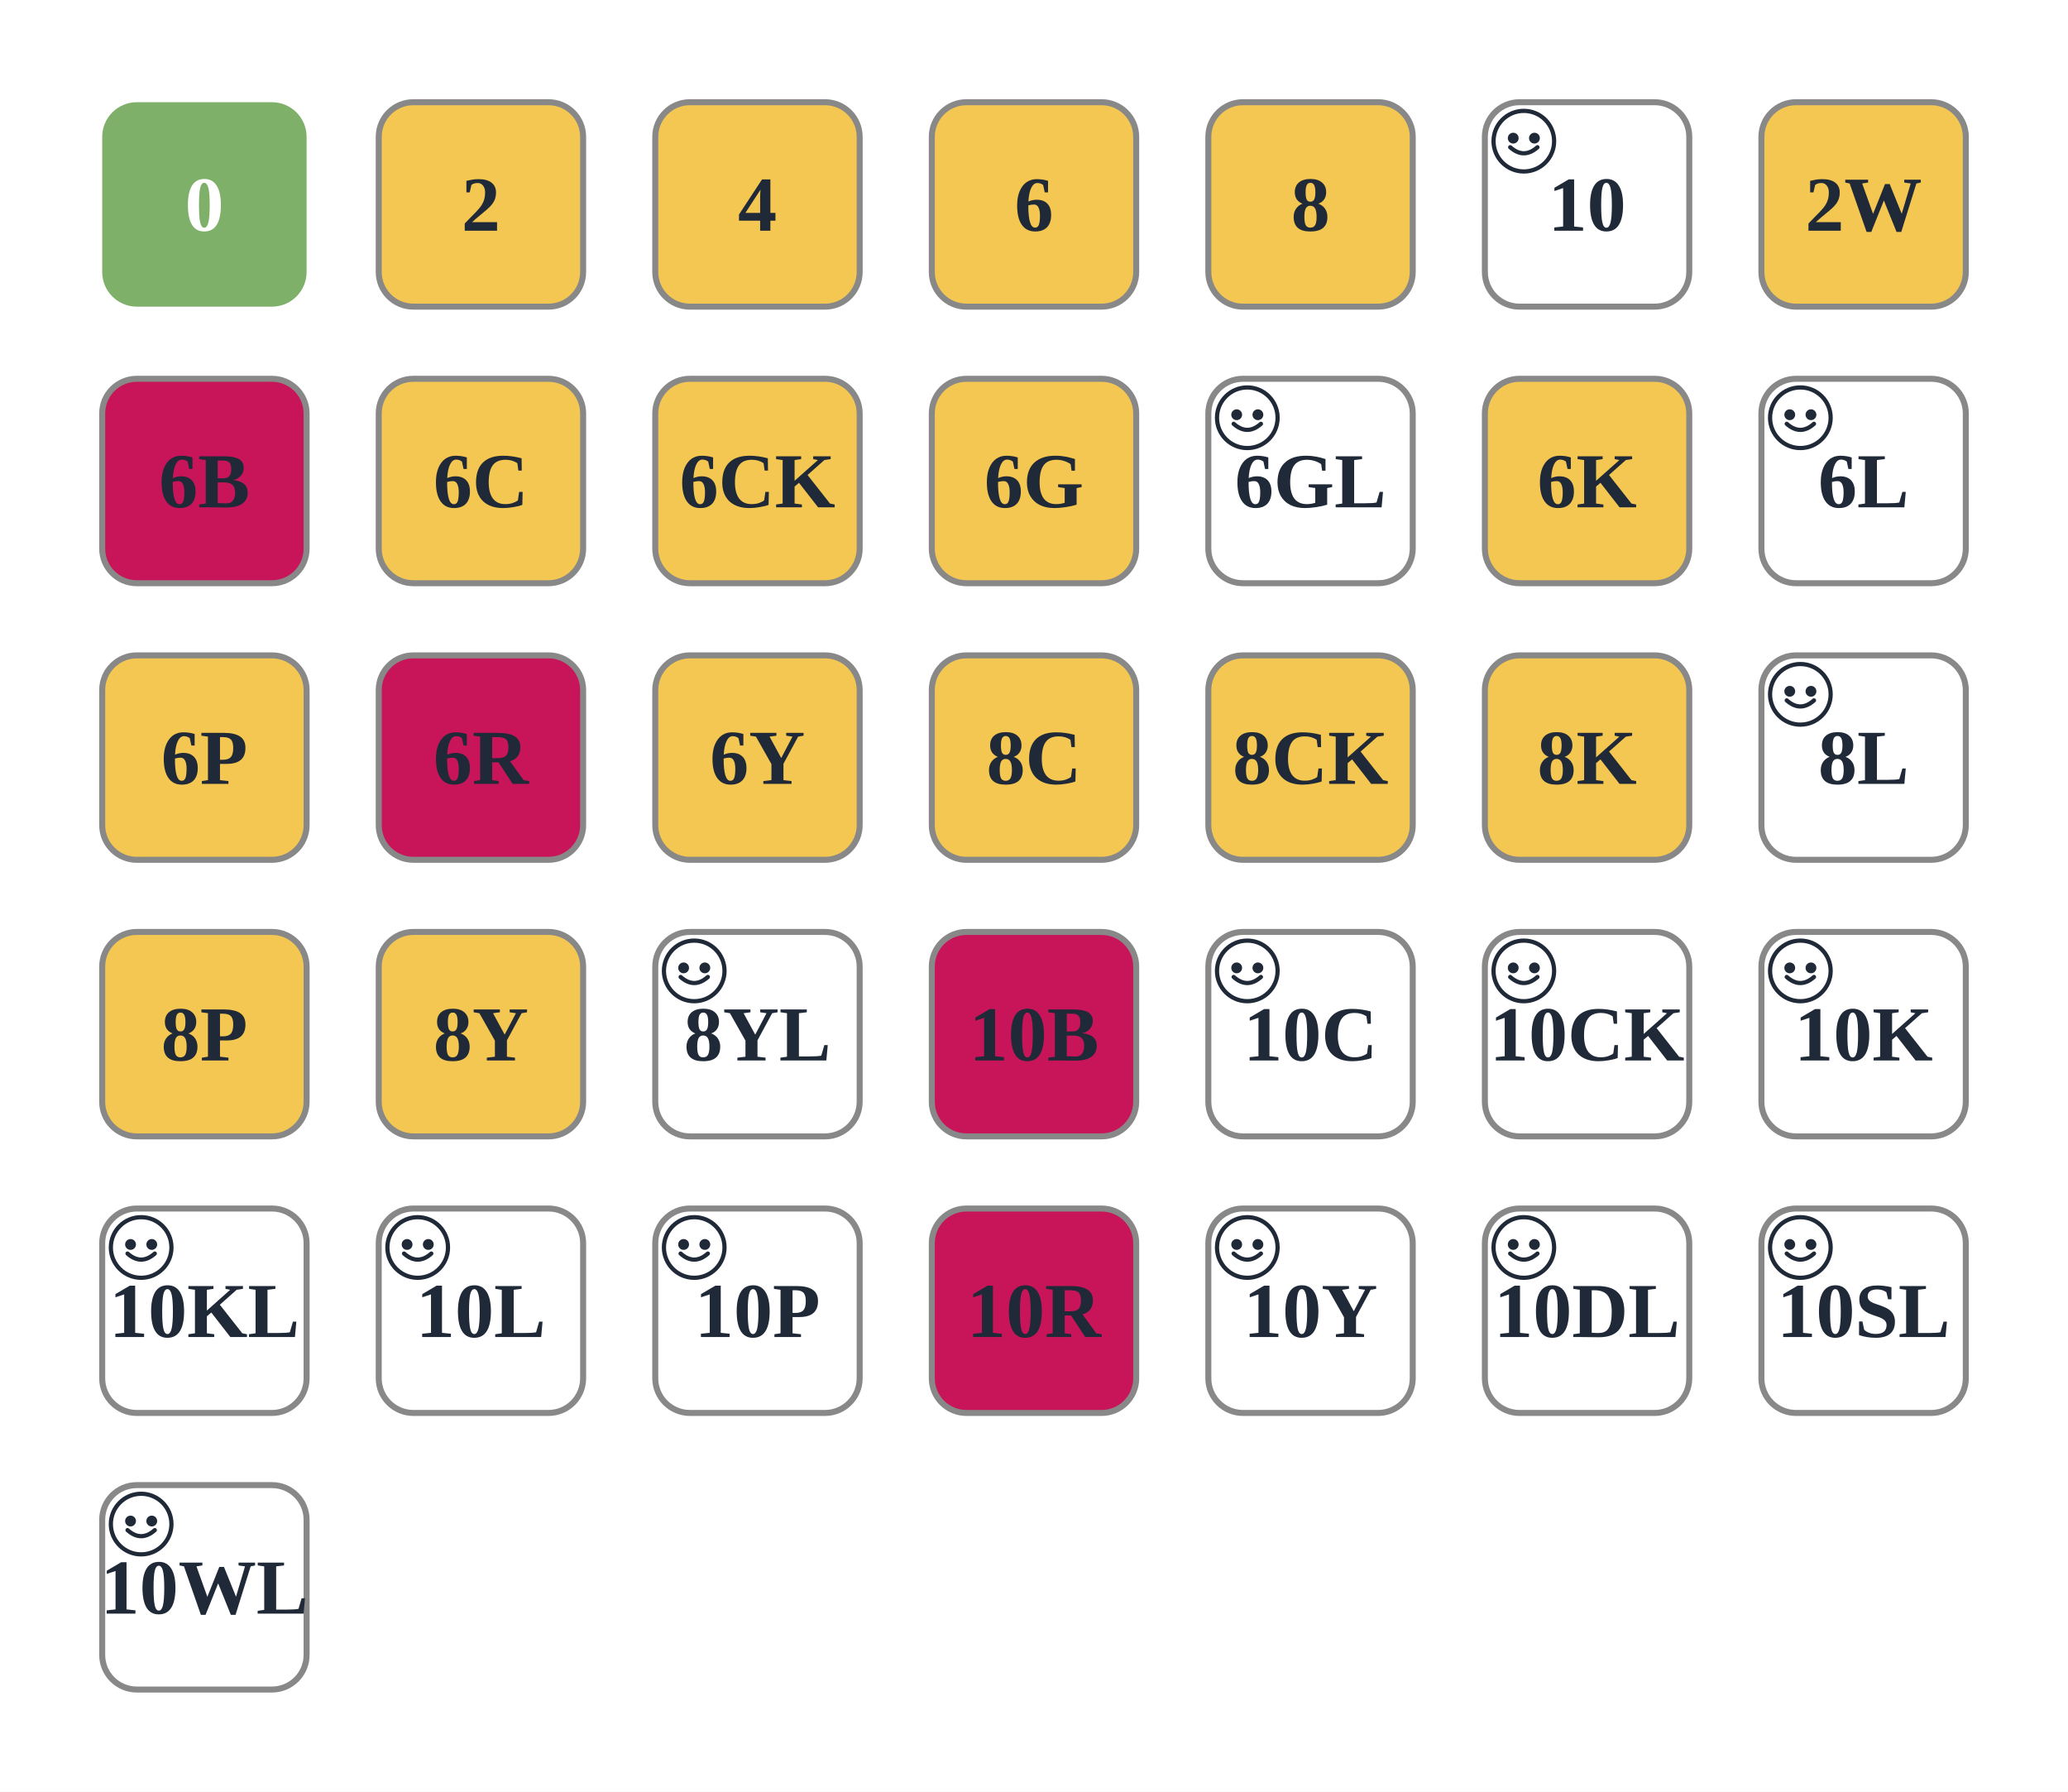
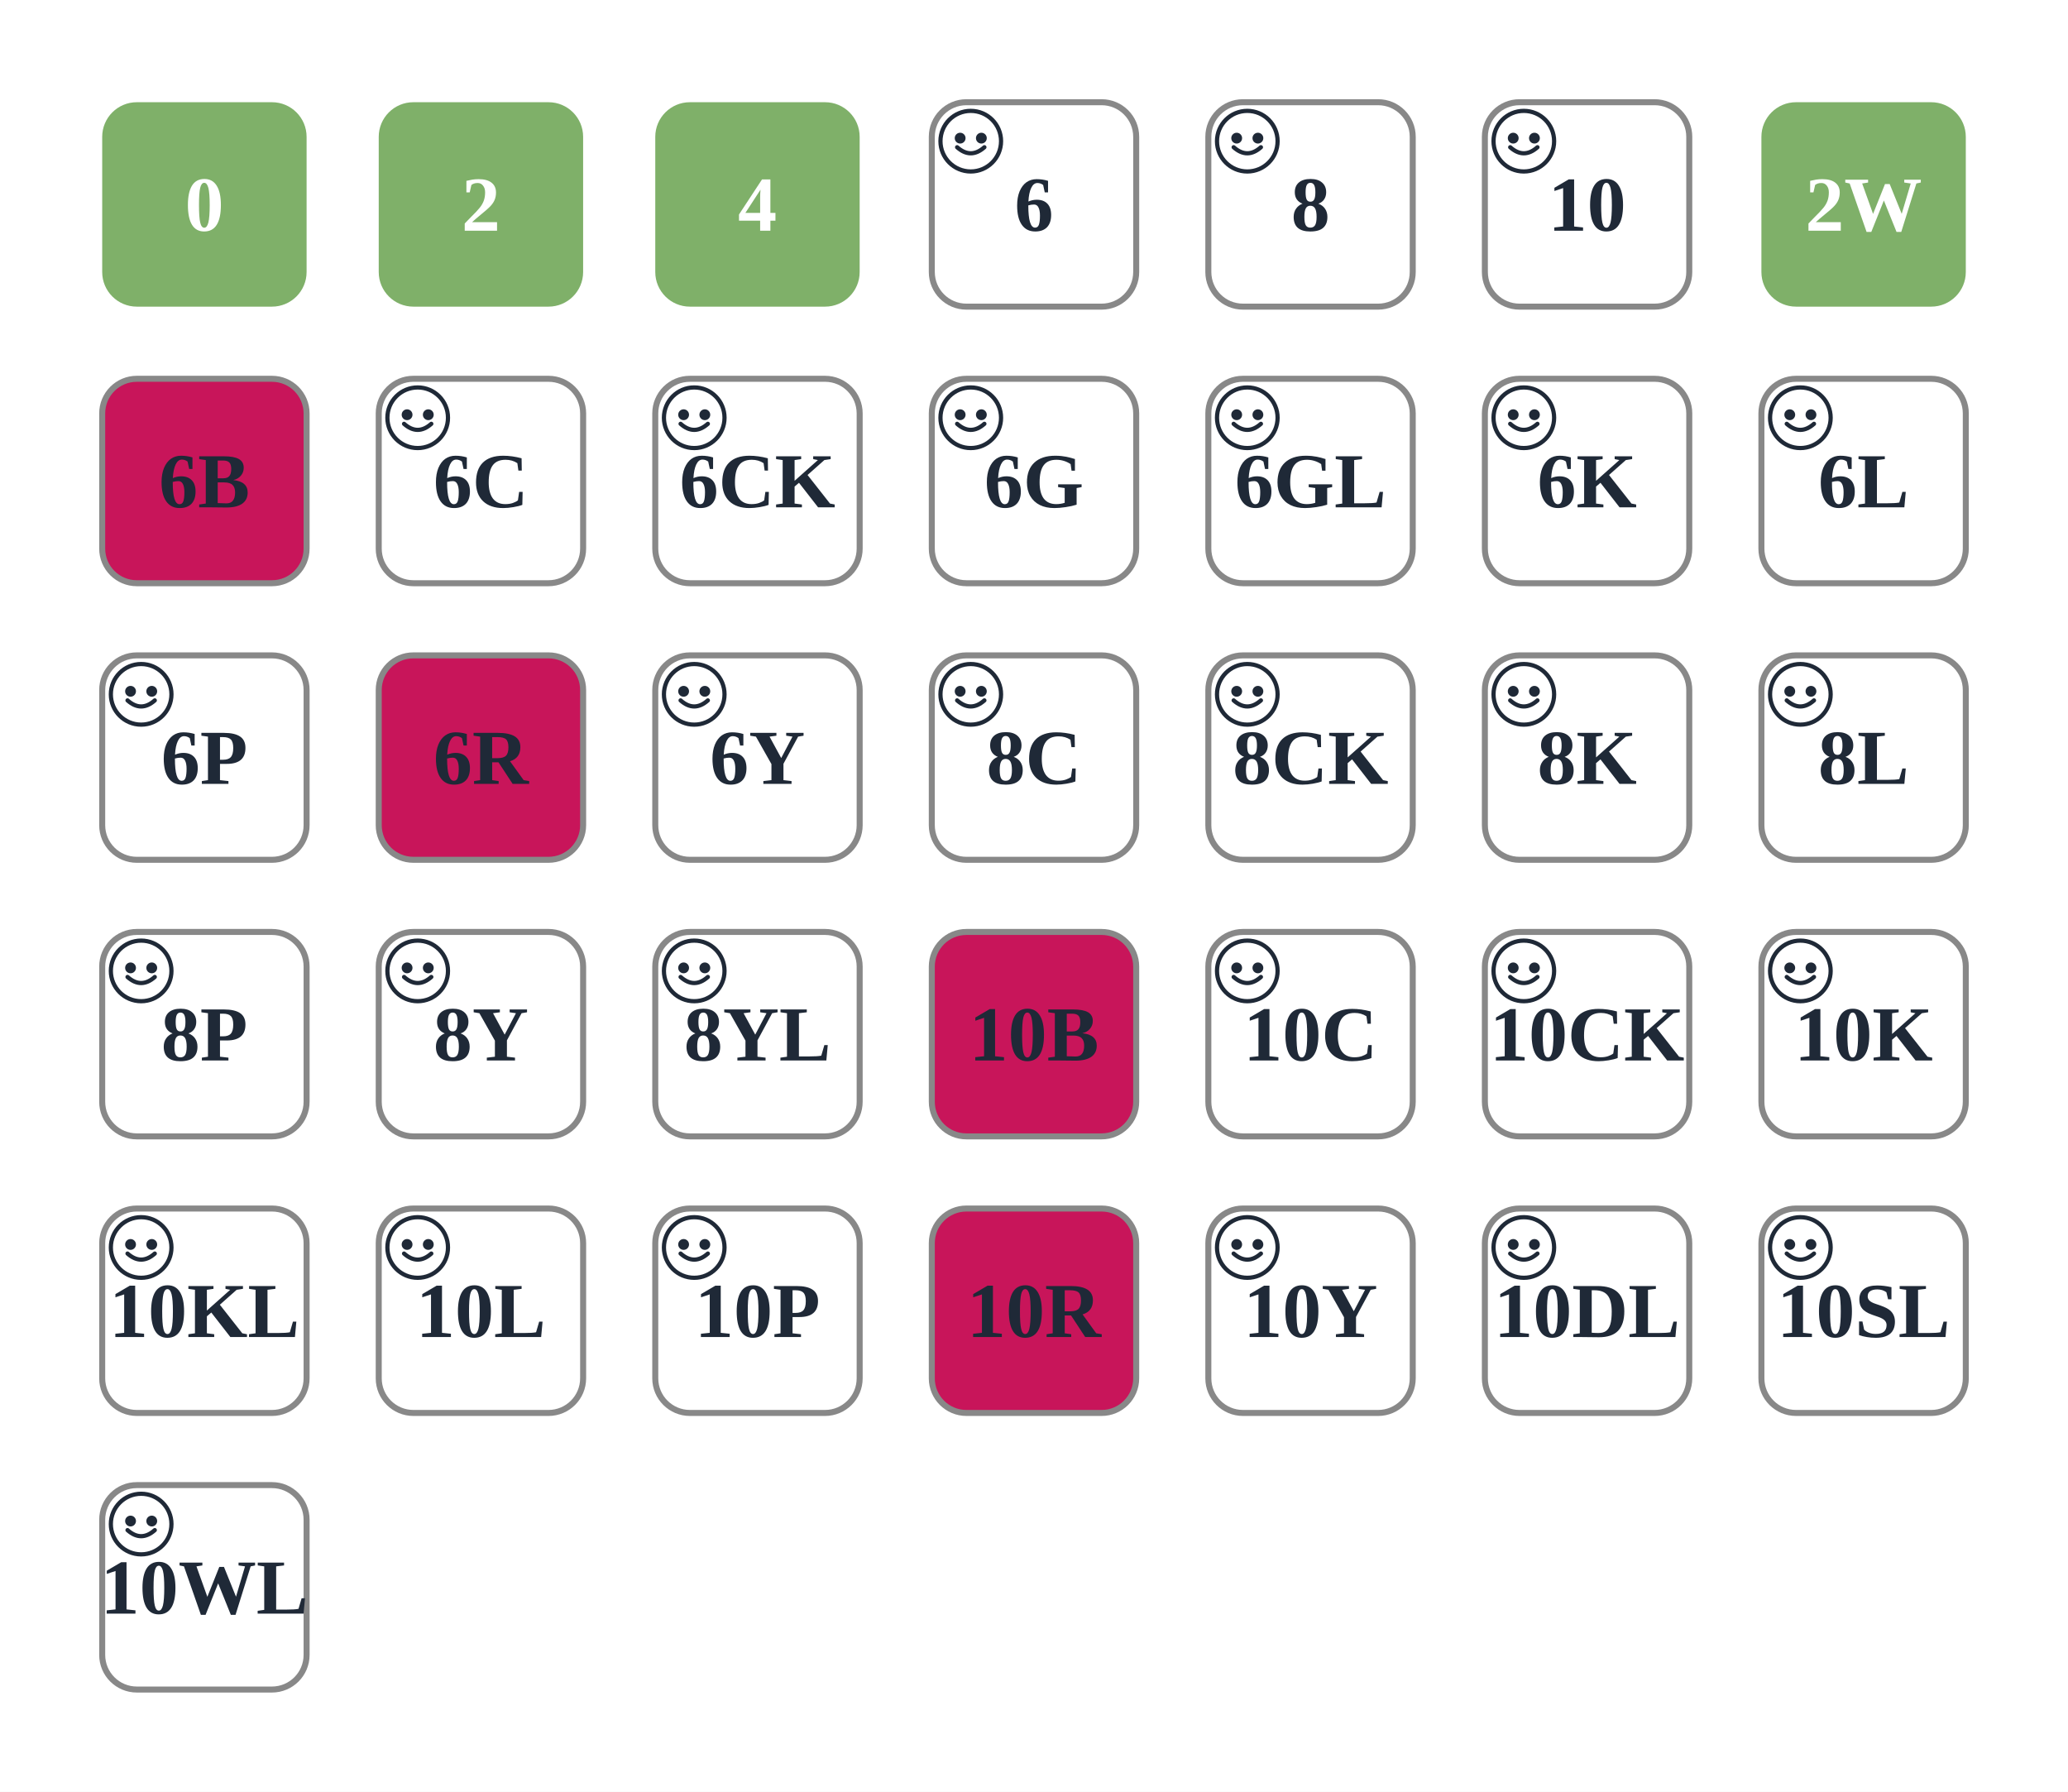
<svg xmlns="http://www.w3.org/2000/svg" width="344" height="298" viewBox="0 0 344 298" role="img" aria-label="Creighton 33-code grid">
  <rect x="0" y="0" width="344" height="298" fill="#ffffff" />
  <g transform="translate(16, 16)">
    <rect x="1" y="1" width="34" height="34" rx="5.76" ry="5.76" fill="#7FB069" stroke="none" stroke-width="0" />
    <text x="18" y="18" text-anchor="middle" dominant-baseline="central" font-size="12.96" font-weight="700" fill="#fff">0</text>
  </g>
  <g transform="translate(62, 16)">
-     <rect x="1" y="1" width="34" height="34" rx="5.76" ry="5.76" fill="#F4C752" stroke="#888" stroke-width="1" />
-     <text x="18" y="18" text-anchor="middle" dominant-baseline="central" font-size="12.96" font-weight="700" fill="#1f2937">2</text>
+     <rect x="1" y="1" width="34" height="34" rx="5.76" ry="5.76" fill="#7FB069" stroke="none" stroke-width="0" />
+     <text x="18" y="18" text-anchor="middle" dominant-baseline="central" font-size="12.96" font-weight="700" fill="#fff">2</text>
  </g>
  <g transform="translate(108, 16)">
-     <rect x="1" y="1" width="34" height="34" rx="5.76" ry="5.76" fill="#F4C752" stroke="#888" stroke-width="1" />
-     <text x="18" y="18" text-anchor="middle" dominant-baseline="central" font-size="12.96" font-weight="700" fill="#1f2937">4</text>
+     <rect x="1" y="1" width="34" height="34" rx="5.76" ry="5.76" fill="#7FB069" stroke="none" stroke-width="0" />
+     <text x="18" y="18" text-anchor="middle" dominant-baseline="central" font-size="12.96" font-weight="700" fill="#fff">4</text>
  </g>
  <g transform="translate(154, 16)">
-     <rect x="1" y="1" width="34" height="34" rx="5.76" ry="5.76" fill="#F4C752" stroke="#888" stroke-width="1" />
+     <rect x="1" y="1" width="34" height="34" rx="5.76" ry="5.76" fill="#FFFFFF" stroke="#888" stroke-width="1" />
    <text x="18" y="18" text-anchor="middle" dominant-baseline="central" font-size="12.96" font-weight="700" fill="#1f2937">6</text>
+     <g>
+       <circle cx="7.48" cy="7.48" r="5.04" fill="#fff" stroke="#1f2937" stroke-width="0.7" />
+       <circle cx="5.716" cy="6.976" r="0.9" fill="#1f2937" />
+       <circle cx="9.244" cy="6.976" r="0.9" fill="#1f2937" />
+       <path d="M 5.212 8.488 Q 7.48 10.504 9.748 8.488" fill="none" stroke="#1f2937" stroke-width="0.7" stroke-linecap="round" />
+     </g>
  </g>
  <g transform="translate(200, 16)">
-     <rect x="1" y="1" width="34" height="34" rx="5.76" ry="5.76" fill="#F4C752" stroke="#888" stroke-width="1" />
+     <rect x="1" y="1" width="34" height="34" rx="5.76" ry="5.76" fill="#FFFFFF" stroke="#888" stroke-width="1" />
    <text x="18" y="18" text-anchor="middle" dominant-baseline="central" font-size="12.96" font-weight="700" fill="#1f2937">8</text>
+     <g>
+       <circle cx="7.48" cy="7.48" r="5.04" fill="#fff" stroke="#1f2937" stroke-width="0.7" />
+       <circle cx="5.716" cy="6.976" r="0.9" fill="#1f2937" />
+       <circle cx="9.244" cy="6.976" r="0.9" fill="#1f2937" />
+       <path d="M 5.212 8.488 Q 7.48 10.504 9.748 8.488" fill="none" stroke="#1f2937" stroke-width="0.7" stroke-linecap="round" />
+     </g>
  </g>
  <g transform="translate(246, 16)">
    <rect x="1" y="1" width="34" height="34" rx="5.76" ry="5.76" fill="#FFFFFF" stroke="#888" stroke-width="1" />
    <text x="18" y="18" text-anchor="middle" dominant-baseline="central" font-size="12.96" font-weight="700" fill="#1f2937">10</text>
    <g>
      <circle cx="7.48" cy="7.48" r="5.04" fill="#fff" stroke="#1f2937" stroke-width="0.7" />
      <circle cx="5.716" cy="6.976" r="0.9" fill="#1f2937" />
      <circle cx="9.244" cy="6.976" r="0.9" fill="#1f2937" />
      <path d="M 5.212 8.488 Q 7.48 10.504 9.748 8.488" fill="none" stroke="#1f2937" stroke-width="0.7" stroke-linecap="round" />
    </g>
  </g>
  <g transform="translate(292, 16)">
-     <rect x="1" y="1" width="34" height="34" rx="5.76" ry="5.76" fill="#F4C752" stroke="#888" stroke-width="1" />
-     <text x="18" y="18" text-anchor="middle" dominant-baseline="central" font-size="12.96" font-weight="700" fill="#1f2937">2W</text>
+     <rect x="1" y="1" width="34" height="34" rx="5.76" ry="5.76" fill="#7FB069" stroke="none" stroke-width="0" />
+     <text x="18" y="18" text-anchor="middle" dominant-baseline="central" font-size="12.96" font-weight="700" fill="#fff">2W</text>
  </g>
  <g transform="translate(16, 62)">
    <rect x="1" y="1" width="34" height="34" rx="5.76" ry="5.76" fill="#C8155A" stroke="#888" stroke-width="1" />
    <text x="18" y="18" text-anchor="middle" dominant-baseline="central" font-size="12.96" font-weight="700" fill="#1f2937">6B</text>
  </g>
  <g transform="translate(62, 62)">
-     <rect x="1" y="1" width="34" height="34" rx="5.76" ry="5.76" fill="#F4C752" stroke="#888" stroke-width="1" />
+     <rect x="1" y="1" width="34" height="34" rx="5.76" ry="5.76" fill="#FFFFFF" stroke="#888" stroke-width="1" />
    <text x="18" y="18" text-anchor="middle" dominant-baseline="central" font-size="12.96" font-weight="700" fill="#1f2937">6C</text>
+     <g>
+       <circle cx="7.48" cy="7.48" r="5.04" fill="#fff" stroke="#1f2937" stroke-width="0.7" />
+       <circle cx="5.716" cy="6.976" r="0.9" fill="#1f2937" />
+       <circle cx="9.244" cy="6.976" r="0.9" fill="#1f2937" />
+       <path d="M 5.212 8.488 Q 7.48 10.504 9.748 8.488" fill="none" stroke="#1f2937" stroke-width="0.7" stroke-linecap="round" />
+     </g>
  </g>
  <g transform="translate(108, 62)">
-     <rect x="1" y="1" width="34" height="34" rx="5.76" ry="5.76" fill="#F4C752" stroke="#888" stroke-width="1" />
+     <rect x="1" y="1" width="34" height="34" rx="5.76" ry="5.76" fill="#FFFFFF" stroke="#888" stroke-width="1" />
    <text x="18" y="18" text-anchor="middle" dominant-baseline="central" font-size="12.96" font-weight="700" fill="#1f2937">6CK</text>
+     <g>
+       <circle cx="7.48" cy="7.48" r="5.04" fill="#fff" stroke="#1f2937" stroke-width="0.7" />
+       <circle cx="5.716" cy="6.976" r="0.9" fill="#1f2937" />
+       <circle cx="9.244" cy="6.976" r="0.9" fill="#1f2937" />
+       <path d="M 5.212 8.488 Q 7.48 10.504 9.748 8.488" fill="none" stroke="#1f2937" stroke-width="0.7" stroke-linecap="round" />
+     </g>
  </g>
  <g transform="translate(154, 62)">
-     <rect x="1" y="1" width="34" height="34" rx="5.76" ry="5.76" fill="#F4C752" stroke="#888" stroke-width="1" />
+     <rect x="1" y="1" width="34" height="34" rx="5.76" ry="5.76" fill="#FFFFFF" stroke="#888" stroke-width="1" />
    <text x="18" y="18" text-anchor="middle" dominant-baseline="central" font-size="12.96" font-weight="700" fill="#1f2937">6G</text>
+     <g>
+       <circle cx="7.48" cy="7.48" r="5.04" fill="#fff" stroke="#1f2937" stroke-width="0.7" />
+       <circle cx="5.716" cy="6.976" r="0.9" fill="#1f2937" />
+       <circle cx="9.244" cy="6.976" r="0.9" fill="#1f2937" />
+       <path d="M 5.212 8.488 Q 7.48 10.504 9.748 8.488" fill="none" stroke="#1f2937" stroke-width="0.7" stroke-linecap="round" />
+     </g>
  </g>
  <g transform="translate(200, 62)">
    <rect x="1" y="1" width="34" height="34" rx="5.76" ry="5.76" fill="#FFFFFF" stroke="#888" stroke-width="1" />
    <text x="18" y="18" text-anchor="middle" dominant-baseline="central" font-size="12.96" font-weight="700" fill="#1f2937">6GL</text>
    <g>
      <circle cx="7.48" cy="7.48" r="5.04" fill="#fff" stroke="#1f2937" stroke-width="0.7" />
      <circle cx="5.716" cy="6.976" r="0.9" fill="#1f2937" />
      <circle cx="9.244" cy="6.976" r="0.9" fill="#1f2937" />
      <path d="M 5.212 8.488 Q 7.48 10.504 9.748 8.488" fill="none" stroke="#1f2937" stroke-width="0.7" stroke-linecap="round" />
    </g>
  </g>
  <g transform="translate(246, 62)">
-     <rect x="1" y="1" width="34" height="34" rx="5.76" ry="5.76" fill="#F4C752" stroke="#888" stroke-width="1" />
+     <rect x="1" y="1" width="34" height="34" rx="5.76" ry="5.76" fill="#FFFFFF" stroke="#888" stroke-width="1" />
    <text x="18" y="18" text-anchor="middle" dominant-baseline="central" font-size="12.96" font-weight="700" fill="#1f2937">6K</text>
+     <g>
+       <circle cx="7.48" cy="7.48" r="5.04" fill="#fff" stroke="#1f2937" stroke-width="0.7" />
+       <circle cx="5.716" cy="6.976" r="0.9" fill="#1f2937" />
+       <circle cx="9.244" cy="6.976" r="0.9" fill="#1f2937" />
+       <path d="M 5.212 8.488 Q 7.48 10.504 9.748 8.488" fill="none" stroke="#1f2937" stroke-width="0.7" stroke-linecap="round" />
+     </g>
  </g>
  <g transform="translate(292, 62)">
    <rect x="1" y="1" width="34" height="34" rx="5.76" ry="5.76" fill="#FFFFFF" stroke="#888" stroke-width="1" />
    <text x="18" y="18" text-anchor="middle" dominant-baseline="central" font-size="12.96" font-weight="700" fill="#1f2937">6L</text>
    <g>
      <circle cx="7.48" cy="7.48" r="5.04" fill="#fff" stroke="#1f2937" stroke-width="0.7" />
      <circle cx="5.716" cy="6.976" r="0.9" fill="#1f2937" />
      <circle cx="9.244" cy="6.976" r="0.9" fill="#1f2937" />
      <path d="M 5.212 8.488 Q 7.48 10.504 9.748 8.488" fill="none" stroke="#1f2937" stroke-width="0.7" stroke-linecap="round" />
    </g>
  </g>
  <g transform="translate(16, 108)">
-     <rect x="1" y="1" width="34" height="34" rx="5.76" ry="5.76" fill="#F4C752" stroke="#888" stroke-width="1" />
+     <rect x="1" y="1" width="34" height="34" rx="5.76" ry="5.76" fill="#FFFFFF" stroke="#888" stroke-width="1" />
    <text x="18" y="18" text-anchor="middle" dominant-baseline="central" font-size="12.96" font-weight="700" fill="#1f2937">6P</text>
+     <g>
+       <circle cx="7.48" cy="7.48" r="5.04" fill="#fff" stroke="#1f2937" stroke-width="0.7" />
+       <circle cx="5.716" cy="6.976" r="0.9" fill="#1f2937" />
+       <circle cx="9.244" cy="6.976" r="0.9" fill="#1f2937" />
+       <path d="M 5.212 8.488 Q 7.48 10.504 9.748 8.488" fill="none" stroke="#1f2937" stroke-width="0.7" stroke-linecap="round" />
+     </g>
  </g>
  <g transform="translate(62, 108)">
    <rect x="1" y="1" width="34" height="34" rx="5.76" ry="5.76" fill="#C8155A" stroke="#888" stroke-width="1" />
    <text x="18" y="18" text-anchor="middle" dominant-baseline="central" font-size="12.96" font-weight="700" fill="#1f2937">6R</text>
  </g>
  <g transform="translate(108, 108)">
-     <rect x="1" y="1" width="34" height="34" rx="5.76" ry="5.76" fill="#F4C752" stroke="#888" stroke-width="1" />
+     <rect x="1" y="1" width="34" height="34" rx="5.76" ry="5.76" fill="#FFFFFF" stroke="#888" stroke-width="1" />
    <text x="18" y="18" text-anchor="middle" dominant-baseline="central" font-size="12.96" font-weight="700" fill="#1f2937">6Y</text>
+     <g>
+       <circle cx="7.48" cy="7.48" r="5.04" fill="#fff" stroke="#1f2937" stroke-width="0.7" />
+       <circle cx="5.716" cy="6.976" r="0.9" fill="#1f2937" />
+       <circle cx="9.244" cy="6.976" r="0.9" fill="#1f2937" />
+       <path d="M 5.212 8.488 Q 7.48 10.504 9.748 8.488" fill="none" stroke="#1f2937" stroke-width="0.7" stroke-linecap="round" />
+     </g>
  </g>
  <g transform="translate(154, 108)">
-     <rect x="1" y="1" width="34" height="34" rx="5.76" ry="5.76" fill="#F4C752" stroke="#888" stroke-width="1" />
+     <rect x="1" y="1" width="34" height="34" rx="5.76" ry="5.76" fill="#FFFFFF" stroke="#888" stroke-width="1" />
    <text x="18" y="18" text-anchor="middle" dominant-baseline="central" font-size="12.96" font-weight="700" fill="#1f2937">8C</text>
+     <g>
+       <circle cx="7.48" cy="7.48" r="5.04" fill="#fff" stroke="#1f2937" stroke-width="0.7" />
+       <circle cx="5.716" cy="6.976" r="0.9" fill="#1f2937" />
+       <circle cx="9.244" cy="6.976" r="0.9" fill="#1f2937" />
+       <path d="M 5.212 8.488 Q 7.48 10.504 9.748 8.488" fill="none" stroke="#1f2937" stroke-width="0.7" stroke-linecap="round" />
+     </g>
  </g>
  <g transform="translate(200, 108)">
-     <rect x="1" y="1" width="34" height="34" rx="5.76" ry="5.76" fill="#F4C752" stroke="#888" stroke-width="1" />
+     <rect x="1" y="1" width="34" height="34" rx="5.76" ry="5.76" fill="#FFFFFF" stroke="#888" stroke-width="1" />
    <text x="18" y="18" text-anchor="middle" dominant-baseline="central" font-size="12.96" font-weight="700" fill="#1f2937">8CK</text>
+     <g>
+       <circle cx="7.48" cy="7.48" r="5.04" fill="#fff" stroke="#1f2937" stroke-width="0.7" />
+       <circle cx="5.716" cy="6.976" r="0.9" fill="#1f2937" />
+       <circle cx="9.244" cy="6.976" r="0.9" fill="#1f2937" />
+       <path d="M 5.212 8.488 Q 7.48 10.504 9.748 8.488" fill="none" stroke="#1f2937" stroke-width="0.7" stroke-linecap="round" />
+     </g>
  </g>
  <g transform="translate(246, 108)">
-     <rect x="1" y="1" width="34" height="34" rx="5.76" ry="5.76" fill="#F4C752" stroke="#888" stroke-width="1" />
+     <rect x="1" y="1" width="34" height="34" rx="5.76" ry="5.76" fill="#FFFFFF" stroke="#888" stroke-width="1" />
    <text x="18" y="18" text-anchor="middle" dominant-baseline="central" font-size="12.96" font-weight="700" fill="#1f2937">8K</text>
+     <g>
+       <circle cx="7.48" cy="7.48" r="5.04" fill="#fff" stroke="#1f2937" stroke-width="0.7" />
+       <circle cx="5.716" cy="6.976" r="0.9" fill="#1f2937" />
+       <circle cx="9.244" cy="6.976" r="0.9" fill="#1f2937" />
+       <path d="M 5.212 8.488 Q 7.48 10.504 9.748 8.488" fill="none" stroke="#1f2937" stroke-width="0.7" stroke-linecap="round" />
+     </g>
  </g>
  <g transform="translate(292, 108)">
    <rect x="1" y="1" width="34" height="34" rx="5.76" ry="5.76" fill="#FFFFFF" stroke="#888" stroke-width="1" />
    <text x="18" y="18" text-anchor="middle" dominant-baseline="central" font-size="12.96" font-weight="700" fill="#1f2937">8L</text>
    <g>
      <circle cx="7.48" cy="7.48" r="5.04" fill="#fff" stroke="#1f2937" stroke-width="0.7" />
      <circle cx="5.716" cy="6.976" r="0.9" fill="#1f2937" />
      <circle cx="9.244" cy="6.976" r="0.9" fill="#1f2937" />
      <path d="M 5.212 8.488 Q 7.48 10.504 9.748 8.488" fill="none" stroke="#1f2937" stroke-width="0.7" stroke-linecap="round" />
    </g>
  </g>
  <g transform="translate(16, 154)">
-     <rect x="1" y="1" width="34" height="34" rx="5.76" ry="5.76" fill="#F4C752" stroke="#888" stroke-width="1" />
+     <rect x="1" y="1" width="34" height="34" rx="5.76" ry="5.76" fill="#FFFFFF" stroke="#888" stroke-width="1" />
    <text x="18" y="18" text-anchor="middle" dominant-baseline="central" font-size="12.96" font-weight="700" fill="#1f2937">8P</text>
+     <g>
+       <circle cx="7.48" cy="7.48" r="5.04" fill="#fff" stroke="#1f2937" stroke-width="0.7" />
+       <circle cx="5.716" cy="6.976" r="0.9" fill="#1f2937" />
+       <circle cx="9.244" cy="6.976" r="0.9" fill="#1f2937" />
+       <path d="M 5.212 8.488 Q 7.48 10.504 9.748 8.488" fill="none" stroke="#1f2937" stroke-width="0.7" stroke-linecap="round" />
+     </g>
  </g>
  <g transform="translate(62, 154)">
-     <rect x="1" y="1" width="34" height="34" rx="5.76" ry="5.76" fill="#F4C752" stroke="#888" stroke-width="1" />
+     <rect x="1" y="1" width="34" height="34" rx="5.76" ry="5.76" fill="#FFFFFF" stroke="#888" stroke-width="1" />
    <text x="18" y="18" text-anchor="middle" dominant-baseline="central" font-size="12.96" font-weight="700" fill="#1f2937">8Y</text>
+     <g>
+       <circle cx="7.48" cy="7.48" r="5.04" fill="#fff" stroke="#1f2937" stroke-width="0.7" />
+       <circle cx="5.716" cy="6.976" r="0.9" fill="#1f2937" />
+       <circle cx="9.244" cy="6.976" r="0.9" fill="#1f2937" />
+       <path d="M 5.212 8.488 Q 7.48 10.504 9.748 8.488" fill="none" stroke="#1f2937" stroke-width="0.7" stroke-linecap="round" />
+     </g>
  </g>
  <g transform="translate(108, 154)">
    <rect x="1" y="1" width="34" height="34" rx="5.76" ry="5.76" fill="#FFFFFF" stroke="#888" stroke-width="1" />
    <text x="18" y="18" text-anchor="middle" dominant-baseline="central" font-size="12.96" font-weight="700" fill="#1f2937">8YL</text>
    <g>
      <circle cx="7.48" cy="7.48" r="5.04" fill="#fff" stroke="#1f2937" stroke-width="0.7" />
      <circle cx="5.716" cy="6.976" r="0.9" fill="#1f2937" />
      <circle cx="9.244" cy="6.976" r="0.9" fill="#1f2937" />
      <path d="M 5.212 8.488 Q 7.48 10.504 9.748 8.488" fill="none" stroke="#1f2937" stroke-width="0.7" stroke-linecap="round" />
    </g>
  </g>
  <g transform="translate(154, 154)">
    <rect x="1" y="1" width="34" height="34" rx="5.76" ry="5.76" fill="#C8155A" stroke="#888" stroke-width="1" />
    <text x="18" y="18" text-anchor="middle" dominant-baseline="central" font-size="12.96" font-weight="700" fill="#1f2937">10B</text>
  </g>
  <g transform="translate(200, 154)">
    <rect x="1" y="1" width="34" height="34" rx="5.76" ry="5.76" fill="#FFFFFF" stroke="#888" stroke-width="1" />
    <text x="18" y="18" text-anchor="middle" dominant-baseline="central" font-size="12.96" font-weight="700" fill="#1f2937">10C</text>
    <g>
      <circle cx="7.48" cy="7.48" r="5.04" fill="#fff" stroke="#1f2937" stroke-width="0.7" />
      <circle cx="5.716" cy="6.976" r="0.9" fill="#1f2937" />
      <circle cx="9.244" cy="6.976" r="0.9" fill="#1f2937" />
      <path d="M 5.212 8.488 Q 7.48 10.504 9.748 8.488" fill="none" stroke="#1f2937" stroke-width="0.7" stroke-linecap="round" />
    </g>
  </g>
  <g transform="translate(246, 154)">
    <rect x="1" y="1" width="34" height="34" rx="5.76" ry="5.76" fill="#FFFFFF" stroke="#888" stroke-width="1" />
    <text x="18" y="18" text-anchor="middle" dominant-baseline="central" font-size="12.96" font-weight="700" fill="#1f2937">10CK</text>
    <g>
      <circle cx="7.48" cy="7.48" r="5.04" fill="#fff" stroke="#1f2937" stroke-width="0.7" />
      <circle cx="5.716" cy="6.976" r="0.9" fill="#1f2937" />
      <circle cx="9.244" cy="6.976" r="0.9" fill="#1f2937" />
      <path d="M 5.212 8.488 Q 7.48 10.504 9.748 8.488" fill="none" stroke="#1f2937" stroke-width="0.7" stroke-linecap="round" />
    </g>
  </g>
  <g transform="translate(292, 154)">
    <rect x="1" y="1" width="34" height="34" rx="5.76" ry="5.76" fill="#FFFFFF" stroke="#888" stroke-width="1" />
    <text x="18" y="18" text-anchor="middle" dominant-baseline="central" font-size="12.96" font-weight="700" fill="#1f2937">10K</text>
    <g>
      <circle cx="7.48" cy="7.48" r="5.04" fill="#fff" stroke="#1f2937" stroke-width="0.7" />
      <circle cx="5.716" cy="6.976" r="0.9" fill="#1f2937" />
      <circle cx="9.244" cy="6.976" r="0.9" fill="#1f2937" />
      <path d="M 5.212 8.488 Q 7.48 10.504 9.748 8.488" fill="none" stroke="#1f2937" stroke-width="0.7" stroke-linecap="round" />
    </g>
  </g>
  <g transform="translate(16, 200)">
    <rect x="1" y="1" width="34" height="34" rx="5.76" ry="5.76" fill="#FFFFFF" stroke="#888" stroke-width="1" />
    <text x="18" y="18" text-anchor="middle" dominant-baseline="central" font-size="12.96" font-weight="700" fill="#1f2937">10KL</text>
    <g>
      <circle cx="7.48" cy="7.48" r="5.04" fill="#fff" stroke="#1f2937" stroke-width="0.7" />
      <circle cx="5.716" cy="6.976" r="0.9" fill="#1f2937" />
      <circle cx="9.244" cy="6.976" r="0.9" fill="#1f2937" />
      <path d="M 5.212 8.488 Q 7.48 10.504 9.748 8.488" fill="none" stroke="#1f2937" stroke-width="0.7" stroke-linecap="round" />
    </g>
  </g>
  <g transform="translate(62, 200)">
    <rect x="1" y="1" width="34" height="34" rx="5.76" ry="5.76" fill="#FFFFFF" stroke="#888" stroke-width="1" />
    <text x="18" y="18" text-anchor="middle" dominant-baseline="central" font-size="12.96" font-weight="700" fill="#1f2937">10L</text>
    <g>
      <circle cx="7.48" cy="7.48" r="5.04" fill="#fff" stroke="#1f2937" stroke-width="0.7" />
      <circle cx="5.716" cy="6.976" r="0.9" fill="#1f2937" />
      <circle cx="9.244" cy="6.976" r="0.9" fill="#1f2937" />
      <path d="M 5.212 8.488 Q 7.48 10.504 9.748 8.488" fill="none" stroke="#1f2937" stroke-width="0.7" stroke-linecap="round" />
    </g>
  </g>
  <g transform="translate(108, 200)">
    <rect x="1" y="1" width="34" height="34" rx="5.76" ry="5.76" fill="#FFFFFF" stroke="#888" stroke-width="1" />
    <text x="18" y="18" text-anchor="middle" dominant-baseline="central" font-size="12.96" font-weight="700" fill="#1f2937">10P</text>
    <g>
      <circle cx="7.48" cy="7.48" r="5.04" fill="#fff" stroke="#1f2937" stroke-width="0.7" />
      <circle cx="5.716" cy="6.976" r="0.9" fill="#1f2937" />
      <circle cx="9.244" cy="6.976" r="0.9" fill="#1f2937" />
      <path d="M 5.212 8.488 Q 7.48 10.504 9.748 8.488" fill="none" stroke="#1f2937" stroke-width="0.7" stroke-linecap="round" />
    </g>
  </g>
  <g transform="translate(154, 200)">
    <rect x="1" y="1" width="34" height="34" rx="5.76" ry="5.76" fill="#C8155A" stroke="#888" stroke-width="1" />
    <text x="18" y="18" text-anchor="middle" dominant-baseline="central" font-size="12.96" font-weight="700" fill="#1f2937">10R</text>
  </g>
  <g transform="translate(200, 200)">
    <rect x="1" y="1" width="34" height="34" rx="5.76" ry="5.76" fill="#FFFFFF" stroke="#888" stroke-width="1" />
    <text x="18" y="18" text-anchor="middle" dominant-baseline="central" font-size="12.96" font-weight="700" fill="#1f2937">10Y</text>
    <g>
      <circle cx="7.48" cy="7.48" r="5.04" fill="#fff" stroke="#1f2937" stroke-width="0.7" />
      <circle cx="5.716" cy="6.976" r="0.9" fill="#1f2937" />
      <circle cx="9.244" cy="6.976" r="0.9" fill="#1f2937" />
      <path d="M 5.212 8.488 Q 7.48 10.504 9.748 8.488" fill="none" stroke="#1f2937" stroke-width="0.7" stroke-linecap="round" />
    </g>
  </g>
  <g transform="translate(246, 200)">
    <rect x="1" y="1" width="34" height="34" rx="5.76" ry="5.76" fill="#FFFFFF" stroke="#888" stroke-width="1" />
    <text x="18" y="18" text-anchor="middle" dominant-baseline="central" font-size="12.96" font-weight="700" fill="#1f2937">10DL</text>
    <g>
      <circle cx="7.48" cy="7.48" r="5.04" fill="#fff" stroke="#1f2937" stroke-width="0.7" />
      <circle cx="5.716" cy="6.976" r="0.9" fill="#1f2937" />
      <circle cx="9.244" cy="6.976" r="0.9" fill="#1f2937" />
      <path d="M 5.212 8.488 Q 7.48 10.504 9.748 8.488" fill="none" stroke="#1f2937" stroke-width="0.7" stroke-linecap="round" />
    </g>
  </g>
  <g transform="translate(292, 200)">
    <rect x="1" y="1" width="34" height="34" rx="5.76" ry="5.76" fill="#FFFFFF" stroke="#888" stroke-width="1" />
    <text x="18" y="18" text-anchor="middle" dominant-baseline="central" font-size="12.96" font-weight="700" fill="#1f2937">10SL</text>
    <g>
      <circle cx="7.48" cy="7.48" r="5.04" fill="#fff" stroke="#1f2937" stroke-width="0.7" />
      <circle cx="5.716" cy="6.976" r="0.9" fill="#1f2937" />
      <circle cx="9.244" cy="6.976" r="0.9" fill="#1f2937" />
      <path d="M 5.212 8.488 Q 7.48 10.504 9.748 8.488" fill="none" stroke="#1f2937" stroke-width="0.7" stroke-linecap="round" />
    </g>
  </g>
  <g transform="translate(16, 246)">
    <rect x="1" y="1" width="34" height="34" rx="5.76" ry="5.76" fill="#FFFFFF" stroke="#888" stroke-width="1" />
    <text x="18" y="18" text-anchor="middle" dominant-baseline="central" font-size="12.96" font-weight="700" fill="#1f2937">10WL</text>
    <g>
      <circle cx="7.48" cy="7.48" r="5.04" fill="#fff" stroke="#1f2937" stroke-width="0.7" />
      <circle cx="5.716" cy="6.976" r="0.9" fill="#1f2937" />
      <circle cx="9.244" cy="6.976" r="0.9" fill="#1f2937" />
      <path d="M 5.212 8.488 Q 7.48 10.504 9.748 8.488" fill="none" stroke="#1f2937" stroke-width="0.7" stroke-linecap="round" />
    </g>
  </g>
</svg>
